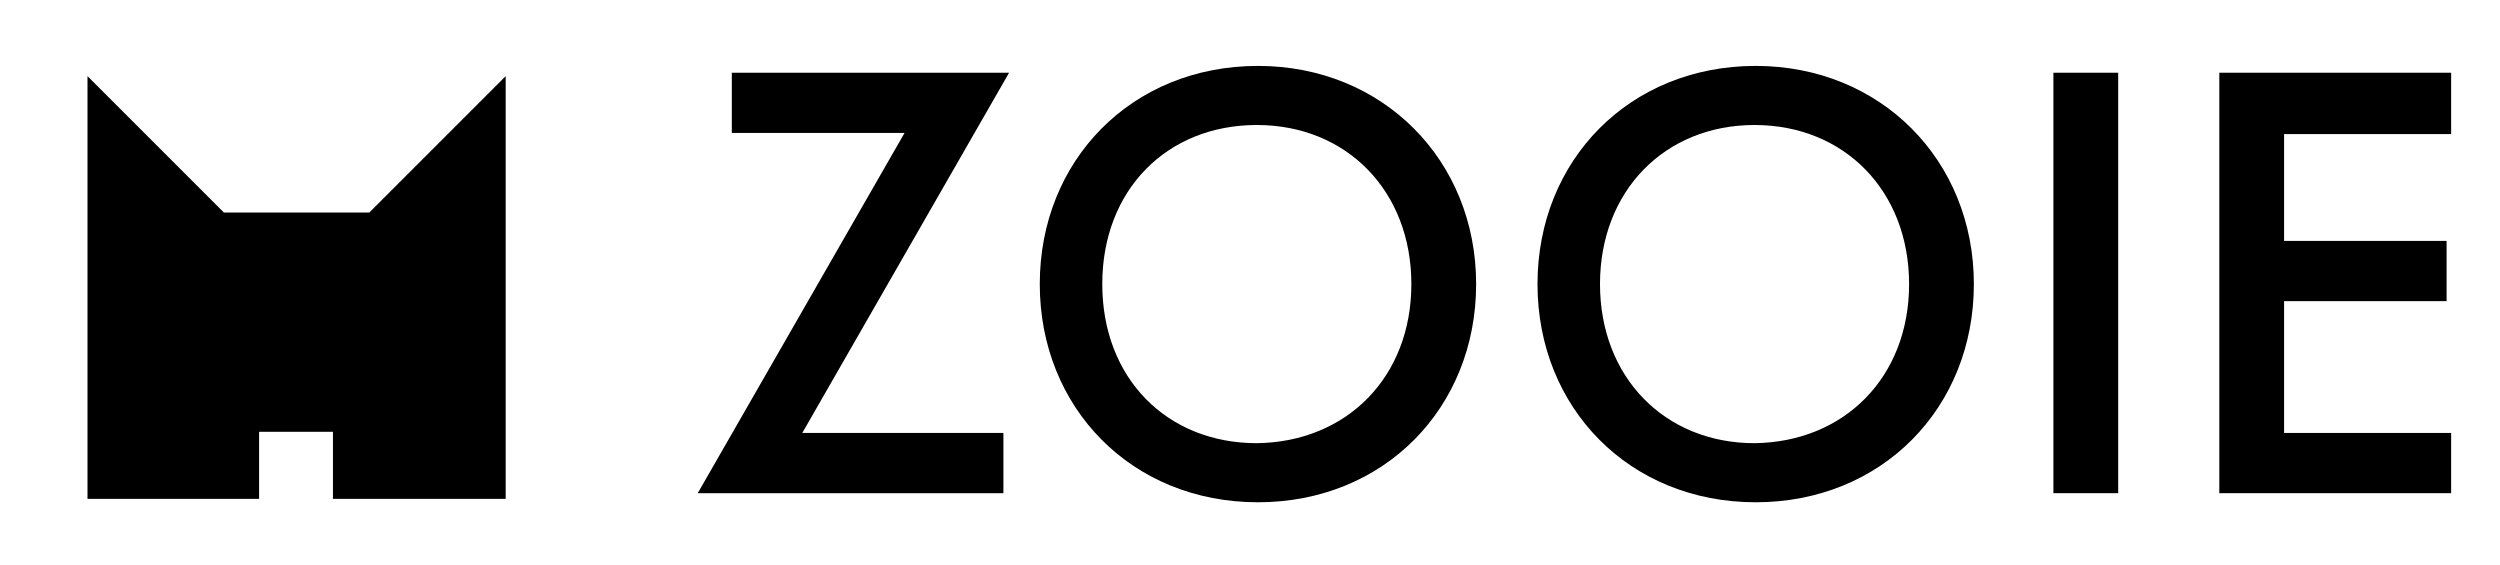
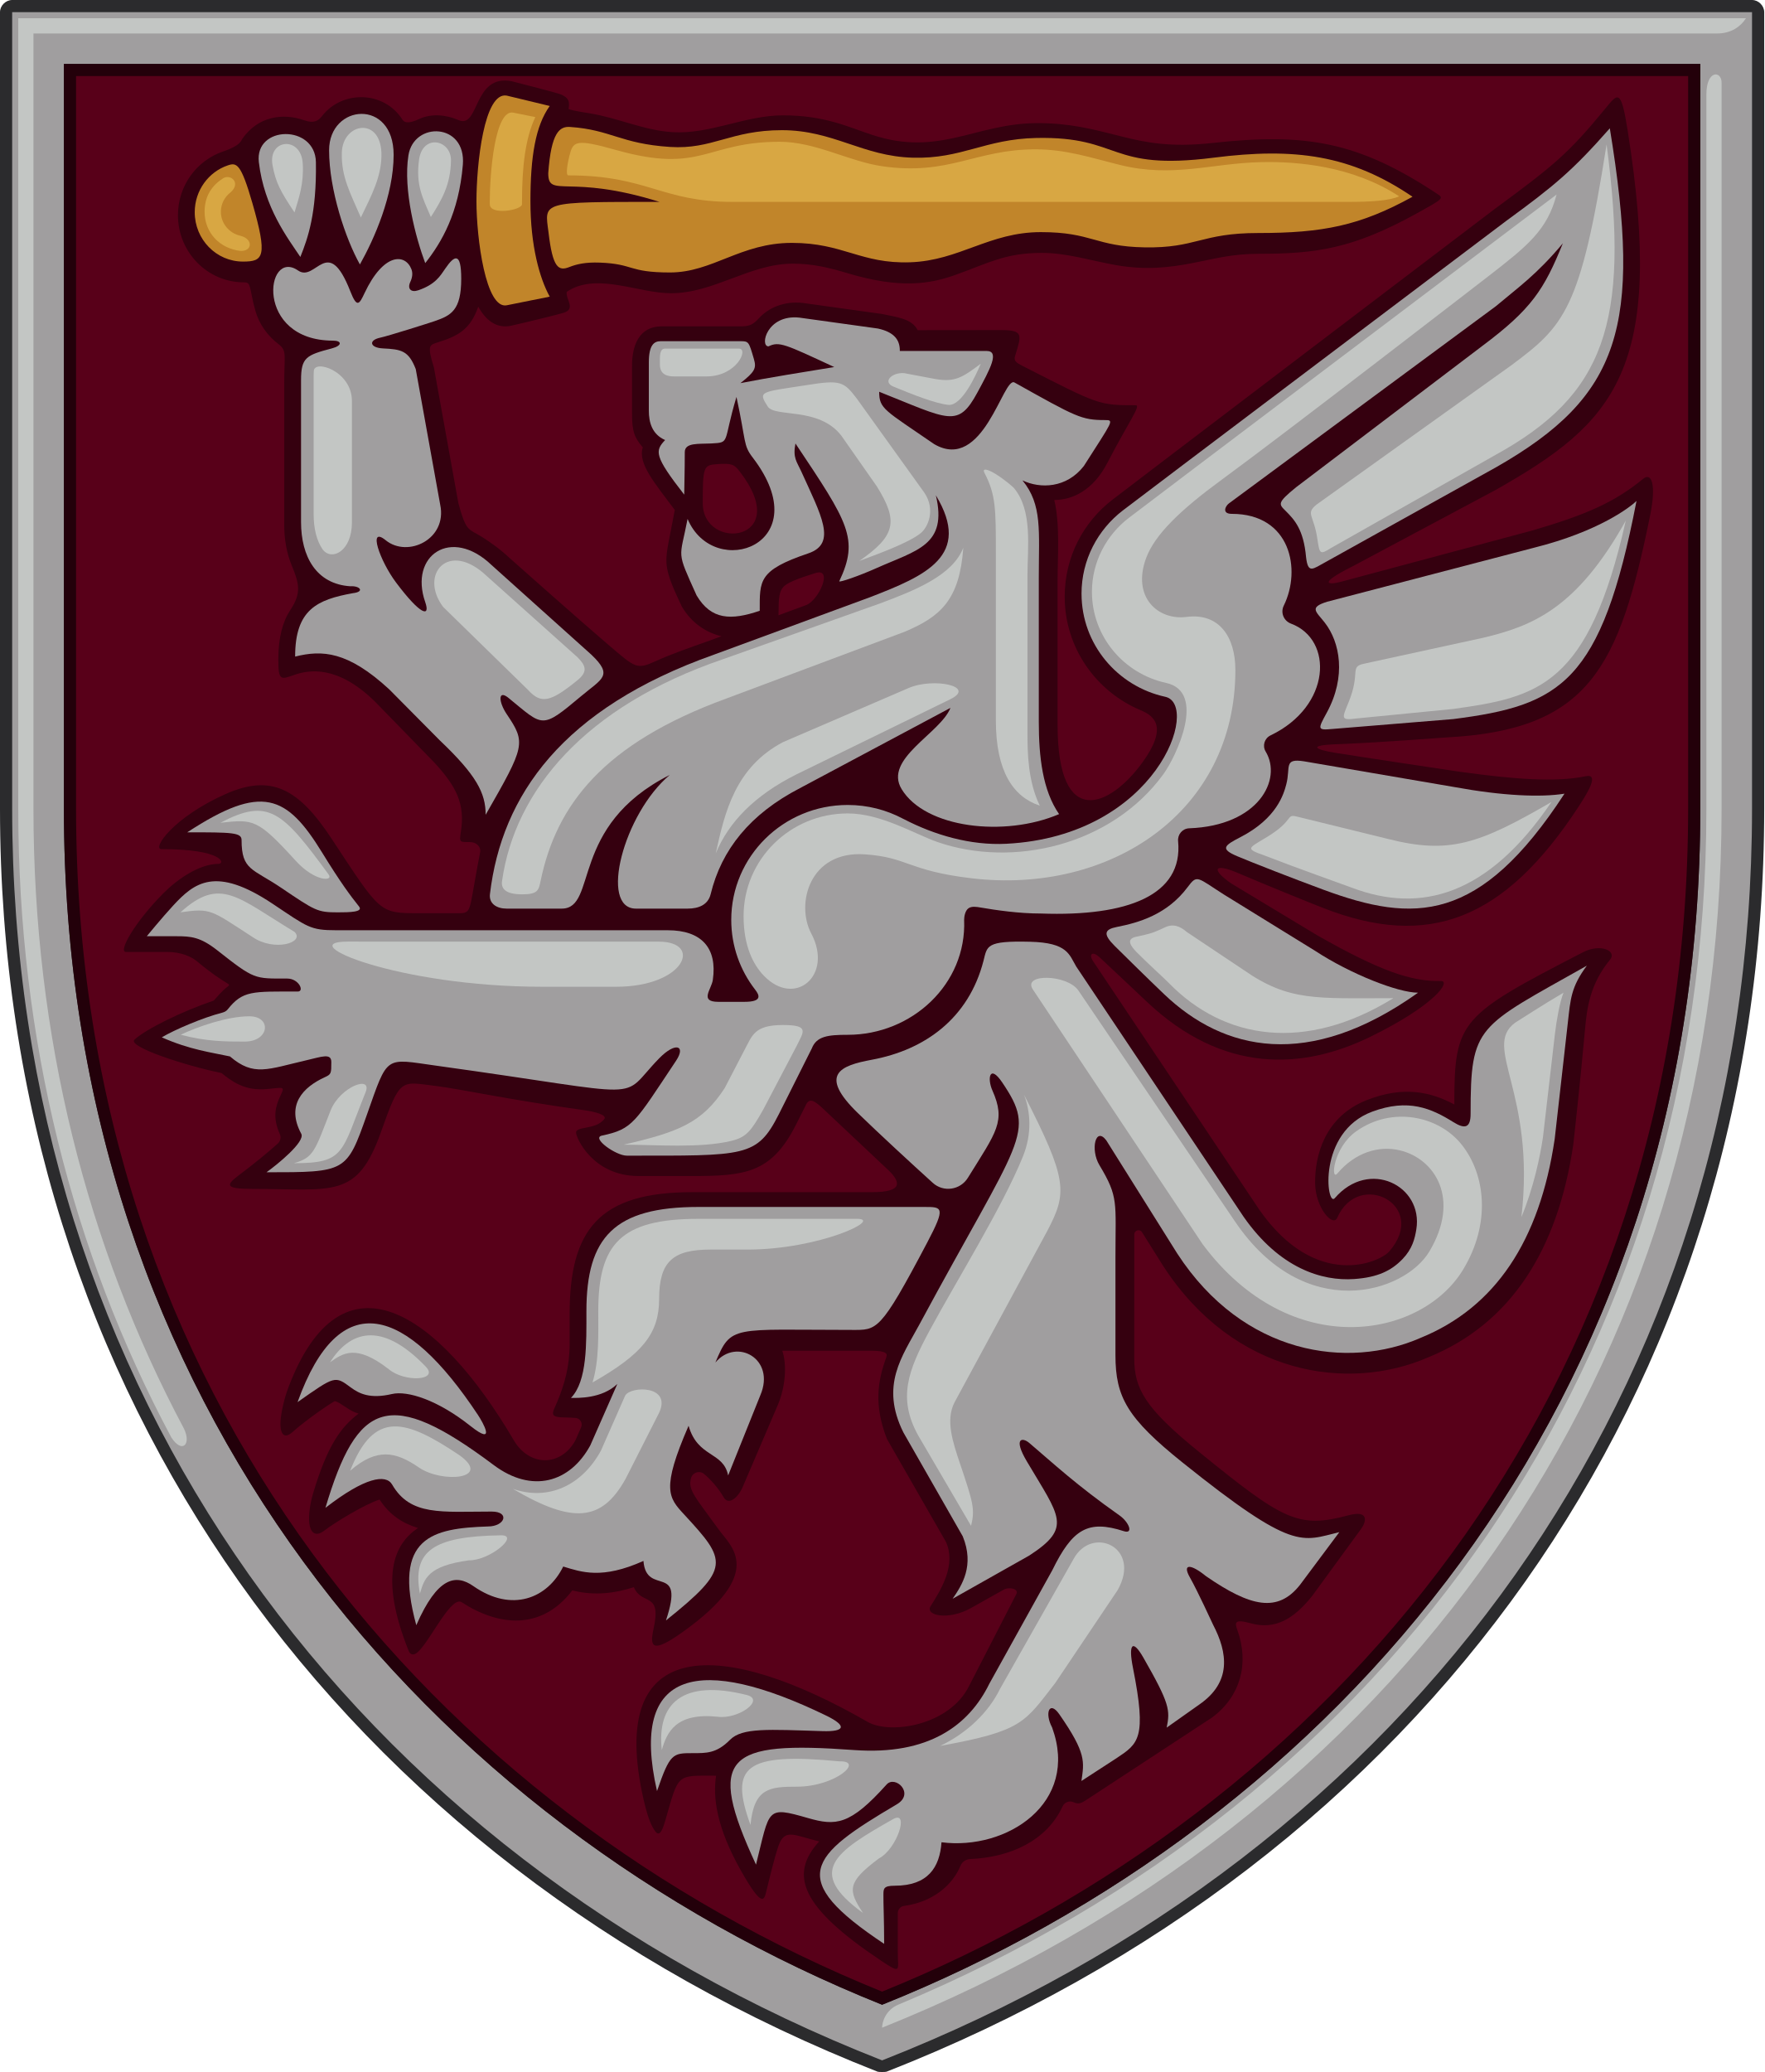
- <svg xmlns="http://www.w3.org/2000/svg" id="Слой_1" x="0px" y="0px" viewBox="0 0 220 49.7" style="enable-background:new 0 0 220 49.7;" xml:space="preserve">
-   <style type="text/css"> .st0{fill:none;stroke:#000000;stroke-width:4;stroke-miterlimit:10;} </style>
-   <g>
-     <path d="M70.6,38.1h17.7v5.3H61.4l18.2-31.7H64.4V6.4h24.4L70.6,38.1z" />
-     <path d="M129.9,25c0,10.9-8.1,19.2-19.2,19.2c-11.1,0-19.2-8.3-19.2-19.2s8.1-19.2,19.2-19.2C121.7,5.8,129.9,14.1,129.9,25z M124.2,25c0-8.2-5.7-14-13.6-14C102.7,11,97,16.7,97,25s5.7,14,13.6,14C118.5,38.9,124.2,33.2,124.2,25z" />
-     <path d="M173.7,25c0,10.9-8.1,19.2-19.2,19.2c-11.1,0-19.2-8.3-19.2-19.2s8.1-19.2,19.2-19.2C165.5,5.8,173.7,14.1,173.7,25z M168,25c0-8.2-5.7-14-13.6-14c-7.9,0-13.6,5.8-13.6,14s5.7,14,13.6,14C162.3,38.9,168,33.2,168,25z" />
-     <path d="M186.4,6.4v37h-5.7v-37H186.4z" />
-     <path d="M215.7,11.8h-14.7v9.4h14.3v5.3h-14.3v11.6h14.7v5.3h-20.4v-37h20.4V11.8z" />
-   </g>
-   <g>
-     <polygon points="32.5,18.7 19.7,18.7 7.7,6.7 7.7,43.9 22.8,43.9 22.8,38 29.3,38 29.3,43.9 44.5,43.9 44.5,6.7 " />
-   </g>
+ <svg xmlns="http://www.w3.org/2000/svg" version="1.1" x="0px" y="0px" viewBox="0 0 257.496 302.362" xml:space="preserve" id="svg368" width="257.496" height="302.362">
+   <defs id="defs372">
+ 	
+ 
+ 		
+ 		
+ 	
+ 			
+ 			
+ 		
+ 			
+ 		
+ 				
+ 				
+ 				
+ 				
+ 				
+ 				
+ 			
+ 				
+ 				
+ 			
+ 					
+ 					
+ 				
+ 					
+ 					
+ 				
+ 						
+ 						
+ 						
+ 						
+ 					
+ 						
+ 						
+ 					
+ 						
+ 					
+ 							
+ 							
+ 							
+ 							
+ 							
+ 							
+ 							
+ 							
+ 							
+ 							
+ 							
+ 							
+ 							
+ 						
+ 							
+ 							
+ 							
+ 							
+ 							
+ 							
+ 							
+ 							
+ 							
+ 							
+ 							
+ 							
+ 							
+ 							
+ 							
+ 							
+ 							
+ 							
+ 							
+ 							
+ 							
+ 							
+ 							
+ 							
+ 							
+ 							
+ 							
+ 							
+ 							
+ 							
+ 							
+ 						</defs>
+   <style type="text/css" id="style2">
+ 	.st0{fill:#580019;}
+ 	.st1{fill:#C1852A;}
+ 	.st2{fill:#D8A743;}
+ 	.st3{fill:#A09E9F;}
+ 	.st4{fill:#C3C6C4;}
+ 	.st5{fill:#2B2B2D;}
+ 	.st6{fill:#23000A;}
+ 	.st7{fill:#35000F;}
+ </style>
+   <path class="st5" d="M 1.3070601e-7,1.776 C 1.3070601e-7,0.831 0.831,2.45264e-7 1.776,2.45264e-7 H 255.72 c 0.945,0 1.776,0.831 1.776,1.776 V 118.007 c 0,85.611 -50.364,153.804 -128.099,184.311 -0.151,0.059 -1.147,0.059 -1.298,0 C 50.359,271.809 1.3070601e-7,203.612 1.3070601e-7,118.007 Z" id="path229" style="fill:#2b2b2d;stroke-width:0.601" />
+   <path class="st3" d="M 1.776,118.007 V 1.776 H 255.72 V 118.007 c 0,84.833 -49.871,152.4 -126.972,182.658 C 51.642,270.405 1.776,202.834 1.776,118.007 Z m 7.551,0 c 0,86.939 53.566,148.144 119.421,174.541 65.855,-26.397 119.421,-87.602 119.421,-174.541 V 9.326 H 9.327 Z" id="path231" style="fill:#a09e9f;stroke-width:0.601" />
+   <path class="st6" d="m 9.327,118.007 c 0,86.939 53.566,148.144 119.421,174.541 65.855,-26.397 119.421,-87.602 119.421,-174.541 V 9.326 H 9.327 Z" id="path233" style="fill:#23000a;stroke-width:0.601" />
+   <path class="st0" d="M 128.748,290.633 C 193.73,264.321 246.393,203.823 246.393,118.007 V 11.102 H 11.102 V 118.007 c 0,85.817 52.663,146.314 117.646,172.627 z" id="path235" style="fill:#580019;stroke-width:0.601" />
+   <path class="st4" d="M 2.664,118.007 V 2.664 H 254.832 c -0.725,1.164 -2.123,2.22 -4.183,2.22 H 4.883 V 118.007 c 0,33.258 7.781,63.818 21.949,90.437 1.165,2.364 -0.278,3.731 -1.827,1.313 C 10.564,182.747 2.664,151.74 2.664,118.007 Z" id="path237" style="fill:#c3c6c4;stroke-width:0.601" />
+   <path class="st4" d="M 251.277,12.065 V 118.007 c 0,81.78 -47.521,147.823 -122.529,177.889 0,-0.777 0.477,-2.574 2.38,-3.368 C 203.094,262.519 249.057,197.898 249.057,118.007 V 13.792 c 0,-3.632 2.22,-3.492 2.22,-1.727 z" id="path239" style="fill:#c3c6c4;stroke-width:0.601" />
+   <path style="fill:#35000f;stroke-width:0.601" id="path245" d="m 107.945,68.778 c -0.796,-1.027 -1.166,-1.196 -3.262,-1.05 -2.003,0.139 -2.112,0.366 -2.112,5.691 0,7.167 13.374,5.678 5.375,-4.641 z m 9.72,19.521 c 1.86,-0.705 4.03,-5.582 1.288,-4.654 -1.087,0.368 -3.76,1.116 -4.587,1.975 -0.635,0.66 -0.735,1.632 -0.735,3.941 0,0.076 -0.004,0.152 -0.013,0.227 z M 82.983,15.906 c 0.487,0.239 2.706,0.57 3.039,0.623 4.094,0.646 7.9,2.483 12.08,2.754 5.489,0.356 10.661,-2.451 16.16,-2.451 3.062,0 5.435,0.421 7.492,0.99 2.039,0.564 3.765,1.276 5.552,1.864 9.816,3.233 15.087,-1.717 24.112,-1.717 4.727,0 7.876,0.828 12.342,1.959 3.497,0.885 7.156,1.602 13.22,0.936 13.636,-1.498 21.205,-0.216 32.733,7.386 1.045,0.689 1.032,0.699 -2.973,2.914 -9.346,5.17 -14.791,5.871 -22.971,5.871 -4.085,0 -6.602,0.768 -9.9,1.39 -3.213,0.607 -6.6,1.027 -10.971,0.265 -3.624,-0.633 -7.124,-1.786 -10.842,-1.786 -5.365,0 -7.817,1.508 -12.56,3.195 -3.766,1.34 -8.027,2.087 -15.771,-0.225 -2.763,-0.825 -5.121,-1.4 -8.007,-1.4 -6.264,0 -11.517,4.318 -17.785,4.318 -4.698,0 -10.567,-2.952 -14.863,-0.431 -0.156,0.092 -0.275,0.173 -0.35,0.237 -0.168,1.098 1.353,2.441 -0.41,3.035 -0.624,0.21 -5.597,1.425 -7.672,1.89 -2.195,0.492 -3.755,-0.826 -4.833,-2.77 -1.182,3.399 -3.023,4.305 -5.987,5.23 -0.719,0.22 -0.972,0.381 -1.051,0.747 -0.099,0.455 0.055,1.271 0.563,2.888 l 3.571,19.796 c 0.816,3.009 1.195,3.574 1.959,4.072 0.433,0.283 0.984,0.539 1.761,1.045 0.794,0.517 2.402,1.6 3.754,2.897 0,0 10.627,9.442 14.368,12.623 4.004,3.404 4.135,3.718 6.983,2.417 2.282,-1.042 5.141,-2.027 7.762,-2.956 l 1.813,-0.667 c -2.164,-0.513 -4.313,-1.845 -5.788,-4.34 -0.843,-1.875 -2.166,-4.363 -2.244,-6.47 -0.031,-0.833 0.088,-1.714 0.308,-2.904 0.215,-1.164 0.531,-2.648 0.912,-4.713 -1.481,-1.982 -2.839,-3.687 -3.724,-5.17 -0.86,-1.44 -1.337,-2.765 -0.945,-3.961 -1.27,-1.469 -1.571,-2.422 -1.571,-4.92 v -7.045 c 0,-2.879 1.025,-5.7 4.319,-5.7 h 11.643 c 1.28,0 1.784,-0.345 2.56,-1.184 1.37,-1.481 3.576,-2.53 6.366,-2.235 l 11.6,1.616 c 2.131,0.467 4.337,0.648 5.203,2.363 l 12.203,-0.014 c 3.265,0 2.958,0.721 2.02,3.751 -0.221,0.714 0.082,0.968 1.154,1.515 11.099,5.664 11.038,5.699 16.448,5.699 0.824,0 -1.045,2.434 -4.127,8.391 -2.078,4.017 -5.079,5.438 -7.761,5.438 0.859,3.543 0.483,8.25 0.483,11.852 v 20.944 c 0,15.508 7.694,11.957 12.355,5.546 3.793,-5.218 1.788,-6.816 -0.213,-7.654 -6.51,-2.729 -11.102,-9.105 -11.102,-16.572 0,-5.798 2.712,-10.896 6.998,-14.179 0.37,-0.322 55.712,-42.365 55.712,-42.365 8.773,-6.446 10.853,-8.192 16.114,-14.592 1.897,-2.307 2.348,-3.127 3.312,2.909 5.64,35.317 -2.035,42.882 -19.223,52.64 l -20.883,11.145 c -5.103,2.551 -3.621,2.756 -1.79,2.283 l 28.065,-7.52 c 7.789,-2.283 11.951,-4.096 16.114,-7.52 1.249,-1.027 1.946,0.827 1.03,5.327 -4.521,22.202 -8.877,31.333 -29.766,32.407 0,0 -10.698,0.806 -15.89,0.985 -4.581,0.158 -3.044,0.806 -0.46,1.232 3.485,0.575 18.41,2.802 18.41,2.802 7.789,1.074 13.92,1.561 18.281,0.643 1.913,-0.403 0.609,1.942 -1.003,4.41 -10.877,16.651 -21.978,20.814 -37.286,14.816 -2.4,-0.94 -8.079,-3.24 -12.444,-5.103 -3.67,-1.567 -3.849,-0.448 -0.985,1.522 l 12.643,7.623 c 9.016,5.109 13.625,6.712 17.933,6.612 1.587,-0.037 -0.837,3.52 -10.219,8.115 -9.818,4.809 -21.472,5.555 -32.765,-5.17 -2.497,-2.372 -4.535,-4.272 -6.813,-6.408 -0.998,-0.936 -1.577,-0.489 -1.026,0.449 l 24.347,36.392 c 8.241,11.784 17.546,7.713 18.96,6.088 5.846,-6.72 -4.458,-12.072 -7.591,-4.91 -0.615,1.406 -3.171,-1.433 -3.223,-5.013 -0.059,-4.118 1.432,-9.758 7.541,-12.164 5.41,-2.131 9.375,-1.175 12.773,0.639 0,-12.288 0.869,-12.958 18.752,-22.198 2.651,-1.37 4.997,-0.168 3.994,1.047 -2.954,3.581 -3.397,7.115 -3.67,10.206 -0.627,7.072 -1.708,16.773 -1.708,16.773 -2.288,15.528 -9.205,26.185 -21.141,31.058 -11.701,5.105 -28.33,2.652 -38.709,-13.303 l -3.098,-4.94 c -0.324,-0.517 -1.123,-0.296 -1.128,0.314 -0.004,0.636 -0.008,18.047 -0.008,18.047 0,4.465 1.549,7.28 9.392,13.644 12.354,10.027 14.503,11.28 21.844,9.31 3.1,-0.832 2.619,0.962 1.881,1.97 l -7.109,9.74 c -2.728,3.455 -5.491,5.033 -9.045,4.033 -2.444,-0.688 -2.27,-0.009 -1.906,1.009 1.74,4.861 0.469,9.658 -3.694,12.747 l -17.726,11.616 c -1.243,0.796 -1.574,1.17 -2.506,0.745 -0.59,-0.269 -1.31,0.006 -1.582,0.595 -2.335,5.049 -7.642,7.442 -13.486,7.701 -0.619,0.028 -1.178,0.385 -1.414,0.958 -1.224,2.972 -4.172,5.333 -8.259,5.882 -0.551,0.074 -0.928,0.57 -0.902,1.129 v 5.638 c 0,2.644 0.62,3.268 -2.493,1.188 -11.608,-7.758 -13.439,-12.485 -8.982,-17.364 -3.692,-0.899 -5.018,-1.973 -5.945,0.666 -0.53,1.51 -1.284,4.612 -1.791,6.694 -0.311,1.279 -0.631,2.283 -3.649,-3.042 -3.649,-6.439 -4.137,-10.824 -3.66,-13.911 -5.841,0 -5.413,-0.439 -7.414,6.546 -0.75,2.619 -1.233,2.073 -1.861,0.943 -0.5,-0.899 -0.965,-2.504 -1.294,-3.946 -5.578,-24.428 11.717,-23.451 32.684,-11.4 3.303,1.898 11.982,0.537 14.827,-5.27 l 6.893,-13.406 c 0.366,-0.754 -1.088,-1.046 -1.819,-0.635 l -4.805,2.695 c -3.357,1.88 -6.755,1.082 -5.899,-0.271 1.579,-2.497 3.75,-6.04 2.236,-9.379 l -8.604,-15.001 c -1.967,-5.026 -1.326,-8.542 -0.118,-11.885 0.144,-0.398 0.068,-0.578 -0.159,-0.713 -0.309,-0.184 -0.93,-0.297 -2.005,-0.297 -5.972,0 -10.18,0 -12.998,0 0.681,2.037 0.49,5.227 -0.662,7.934 l -5.093,11.886 c -0.667,1.614 -2.09,2.819 -2.807,1.563 -0.761,-1.333 -1.923,-2.624 -2.856,-3.398 -0.669,-0.555 -1.67,-0.226 -1.905,0.61 -0.49,1.743 0.604,2.725 4.092,7.569 1.721,2.391 6.886,6.216 -5.356,14.919 -4.311,3.065 -4.821,2.259 -4.208,-0.478 1.243,-5.547 -1.721,-3.347 -2.874,-6.1 -2.801,0.922 -5.737,1.228 -8.645,0.552 l -0.335,-0.083 c -4.488,5.877 -10.762,5.262 -16.224,1.683 -1.744,-0.776 -5.153,7.074 -6.806,7.624 -0.401,0.134 -0.701,-0.09 -0.853,-0.471 -4.318,-10.791 -2.16,-15.588 1.361,-17.941 -2.187,-0.653 -4.15,-1.882 -5.603,-4.149 -2.125,0.658 -6.624,3.405 -8.069,4.525 -1.39,1.078 -2.062,0.142 -2.195,-1.076 -0.131,-1.196 0.131,-2.929 0.536,-4.289 2.118,-7.113 4.084,-9.726 6.656,-11.704 -1.121,-0.32 -1.849,-0.962 -2.803,-1.535 -0.226,-0.136 -0.438,-0.233 -0.664,-0.28 -0.658,0.308 -4.223,2.757 -6.131,4.473 -1.564,1.407 -1.876,-0.276 -1.799,-1.489 0.092,-1.451 0.593,-3.486 1.117,-4.883 7.794,-20.762 21.955,-11.089 32.941,7.617 2.252,3.835 6.827,3.896 8.98,0.016 l 0.842,-1.914 c 0.275,-0.625 -0.16,-1.328 -0.841,-1.372 -0.473,-0.03 -0.921,-0.061 -1.333,-0.061 -2.664,0 -2.012,-0.618 -1.317,-2.284 1.046,-2.509 1.812,-5.101 1.812,-8.458 v -4.322 c 0,-12.371 4.304,-17.822 17.902,-17.822 l 26.275,1.7e-4 c 4.582,0 4.042,-1.529 2.468,-3.097 l -9.807,-9.229 c -1.45,-1.326 -1.962,-1.374 -2.506,-0.09 l -1.327,2.635 c -3.571,7.048 -7.449,7.429 -15.238,7.429 -3.353,0 -3.017,0 -7.699,0 -6.714,0 -9.132,-5.609 -9.131,-6.345 0,-0.962 2.865,-0.358 4.124,-1.97 0.466,-0.597 -1.435,-1.081 -2.81,-1.273 -11.533,-1.612 -18.206,-3.117 -21.815,-3.561 -5.103,-0.627 -5.134,-1.277 -7.967,6.714 -3.491,9.848 -6.969,8.315 -18.749,8.315 -4.169,0 -3.859,-0.602 -1.931,-2.048 2.158,-1.619 4.138,-3.243 5.613,-4.565 0.393,-0.353 0.517,-0.92 0.299,-1.401 -1.107,-2.443 -0.611,-4.088 0.086,-5.583 0.627,-1.343 0.64,-1.25 -1.866,-0.985 -3.388,0.358 -5.34,-1.21 -6.728,-2.328 -5.282,-1.074 -13.773,-3.849 -12.708,-4.868 1.505,-1.44 6.892,-4.14 11.557,-5.695 0.487,-0.487 1.107,-1.347 2.059,-2.059 0.64,-0.479 -0.179,-0.089 -4.476,-3.67 -0.774,-0.645 -2.238,-1.379 -4.387,-1.379 H 18.379 c -1.164,0 1.234,-4.297 5.461,-8.558 2.062,-2.078 5.287,-4.297 8.057,-4.297 0.985,0 0.716,-2.149 -8.326,-2.149 -1.432,0 1.701,-4.655 9.4,-8.057 6.592,-2.913 10.582,-0.807 15.371,6.451 7.233,10.961 6.93,10.96 12.872,10.96 h 5.897 c 1.109,0 1.354,-0.339 1.655,-1.744 0.239,-1.115 0.762,-4.392 1.305,-7.103 0.179,-0.891 -0.578,-1.535 -1.487,-1.535 -1.461,0 -1.569,0.07 -1.327,-1.433 0.671,-4.163 -0.671,-6.714 -3.894,-10.206 l -8.622,-8.851 c -5.478,-5.383 -9.644,-4.652 -11.789,-3.906 -1.961,0.682 -2.329,0.911 -2.329,-2.24 0,-3.219 0.637,-5.549 1.772,-7.258 1.633,-2.46 1.273,-3.849 0.178,-6.493 -0.751,-1.813 -1.088,-3.857 -1.088,-5.889 V 55.933 c 0,-2.026 0.104,-3.216 0.057,-4.03 -0.043,-0.746 -0.21,-1.108 -0.748,-1.572 -1.843,-1.365 -2.986,-3.133 -3.507,-4.942 -0.472,-1.638 -0.6,-2.738 -0.79,-3.429 -0.165,-0.6 -0.328,-0.759 -0.887,-0.759 -5.378,0 -9.638,-4.442 -9.638,-9.798 0,-4.303 2.737,-7.995 6.596,-9.299 2.599,-0.877 2.639,-1.622 2.808,-1.863 2.328,-3.312 5.957,-3.774 9.042,-2.686 1.341,0.474 2.02,0.121 2.596,-0.627 2.887,-3.746 9.002,-3.75 11.727,0.537 0.3,0.472 0.969,0.59 2.417,-0.09 1.836,-0.862 3.974,-0.625 5.761,0.148 3.075,1.329 2.086,-6.746 7.747,-5.674 1.997,0.511 6.672,1.712 7.214,1.939 1.205,0.507 1.271,1.1 1.104,2.116 z" class="st7" />
+   <path class="st3" d="m 40.987,129.518 c -4.118,-2.781 -5.728,-2.512 -5.728,-6.934 0,-1.106 -1.407,-1.126 -7.927,-1.126 10.922,-7.143 14.517,-5.452 19.705,2.99 2.639,4.294 4.108,6.265 5.365,7.835 0.659,0.824 -1.399,0.854 -3.127,0.854 -2.962,0 -3.257,-0.221 -8.289,-3.62 z" id="path247" style="fill:#a09e9f;stroke-width:0.601" />
+   <path style="fill:#a09e9f;stroke-width:0.601" id="path249" d="m 136.343,64.804 c 7.203,4.215 10.066,-9.913 11.723,-8.988 9.043,5.051 9.765,5.484 13.227,5.484 1.361,0 1.134,0.072 -3.102,6.709 -2.525,3.246 -6.363,3.333 -8.957,2.092 2.921,3.556 2.385,7.386 2.385,14.214 v 21.012 c 0,5.118 0.557,10.004 2.961,13.475 -7.958,3.405 -19.545,2.055 -22.99,-3.659 -2.66,-4.412 5.672,-8.123 7.135,-11.845 l -21.981,11.721 c -7.285,3.775 -11.441,8.974 -13.018,15.459 -0.38,1.562 -1.752,2.115 -3.36,2.115 h -7.545 c -5.411,0 -1.81,-13.831 4.934,-19.506 -14.765,7.444 -10.45,19.506 -15.771,19.506 h -8.051 c -1.413,0 -2.588,-0.712 -2.422,-2.115 1.703,-14.39 10.561,-27.103 32.7,-34.948 l 22.811,-8.393 c 8.067,-3.129 14.895,-6.034 9.574,-14.857 1.729,7.307 -2.793,7.996 -8.646,10.615 -2.575,1.152 -5.454,2.138 -5.454,1.93 2.926,-6.204 1.33,-8.547 -6.394,-20.108 -0.41,2.097 0.193,2.635 0.822,4.024 2.912,6.434 5.306,10.57 1.05,12.011 -7.317,2.478 -7.086,3.958 -7.086,8.376 -4.173,1.422 -7.087,1.36 -9.219,-2.247 -3.021,-6.715 -2.465,-5.15 -1.312,-11.155 3.855,9.134 19.213,3.722 9.503,-8.961 -1.412,-1.843 -0.931,-2.206 -2.368,-8.841 -2.028,6.737 -0.824,6.636 -3.697,6.79 -1.806,0.097 -3.847,-0.165 -3.847,1.261 0,3.019 -0.082,5.116 -0.082,6.207 -4.416,-5.672 -4.277,-6.383 -2.788,-7.968 -1.906,-0.833 -2.376,-2.577 -2.376,-4.277 v -7.045 c 0,-2.516 0.738,-3.103 1.722,-3.103 h 11.643 c 1.23,0 1.23,0.084 1.968,2.6 0.395,1.347 0.164,1.845 -1.968,3.523 3.656,-0.726 10.041,-1.76 13.696,-2.349 -7.217,-3.355 -8.037,-3.774 -9.595,-3.019 -1.312,0 -0.246,-4.697 4.51,-4.194 l 11.458,1.593 c 2.296,0.503 3.226,1.593 3.198,3.271 h 12.652 c 1.968,0 0.537,2.619 -1.313,6.039 -2.854,5.275 -4.106,3.995 -14.351,-0.084 0,2.513 0.787,2.656 8.019,7.634 z" class="st3" />
+   <path style="fill:#a09e9f;stroke-width:0.601" id="path251" d="m 157.109,141.085 24.394,36.463 c 5.263,7.549 11.445,9.431 16.162,9.097 3.42,-0.243 5.402,-1.21 7.04,-2.908 1.439,-1.492 1.799,-2.988 2.019,-4.355 1.019,-6.353 -6.9,-10.354 -11.909,-4.534 -1.204,1.399 -2.58,-9.632 5.461,-12.623 5.274,-1.962 8.635,-0.487 11.852,1.523 1.714,1.071 2.515,0.82 2.515,-1.212 0,-13.023 0.942,-12.576 16.966,-21.618 -2.328,3.133 -2.383,4.891 -2.775,8.326 l -1.917,16.962 c -2.198,14.92 -8.717,24.593 -19.554,29.017 -10.6,4.652 -25.868,2.562 -35.535,-12.298 L 161.481,166.427 c -1.576,-2.124 -2.374,1.337 -1.012,3.602 2.822,4.69 2.338,5.352 2.338,13.458 v 14.257 c 0,6.137 1.71,9.197 9.805,15.688 16.299,13.07 17.367,11.459 22.871,10.152 l -5.745,7.697 c -3.229,4.09 -7.188,3.233 -13.728,-1.283 -2.146,-1.757 -3.54,-1.912 -2.323,0.219 1.074,1.88 3.357,6.849 3.357,6.849 2.163,4.135 2.73,8.415 -2.014,11.683 l -4.746,3.357 c 0.521,-2.548 0.449,-3.491 -3.405,-10.219 -1.584,-2.765 -2.208,-1.978 -1.518,1.49 2.058,10.34 0.805,11.056 -2.418,13.205 l -5.102,3.312 c 0.403,-2.82 0.738,-4.029 -3.217,-9.721 -1.457,-2.097 -2.19,-0.194 -1.063,1.911 4.036,11.047 -6.633,17.977 -16.143,16.753 -0.261,3.654 -1.958,6.342 -6.842,6.342 -1.624,0 -1.623,0.448 -1.635,1.259 -0.019,1.314 0.106,3.706 0.106,7.224 -14.346,-9.534 -11.003,-12.786 1.843,-20.359 2.698,-1.591 -0.229,-4.296 -1.486,-2.894 -5.362,5.981 -7.426,6.059 -11.48,4.894 -6.149,-1.767 -5.529,-1.381 -7.581,6.797 -7.377,-15.904 -4.375,-18.079 14.311,-16.72 10.869,0.791 16.766,-3.6 19.735,-9.66 l 9.198,-16.577 c 2.954,-6.043 5.237,-7.386 10.43,-5.707 1.482,0.479 0.76,-1.321 -0.604,-2.283 -6.379,-4.498 -9.602,-7.542 -13.183,-10.586 -1.015,-0.863 -2.389,-0.75 -0.358,2.686 4.79,8.102 6.686,9.629 0.358,13.742 l -11.19,6.311 c 1.362,-1.979 3.223,-4.834 1.48,-9.114 l -8.662,-15.152 c -3.426,-6.887 -0.179,-11.103 2.29,-15.684 14.879,-27.599 17.188,-27.887 12.138,-35.39 -1.853,-2.753 -2.215,-0.582 -1.443,1.154 2.008,4.518 0.615,5.996 -3.58,12.761 -1.106,1.784 -3.556,2.143 -5.112,0.735 -3.072,-2.78 -7.794,-7.132 -10.931,-10.177 -5.836,-5.664 -2.555,-6.944 2.02,-7.791 7.791,-1.443 14.14,-6.059 16.304,-14.428 0.562,-2.173 0.304,-2.957 6.82,-2.792 5.483,0.139 5.681,1.867 6.742,3.658 z" class="st3" />
+   <path style="fill:#a09e9f;stroke-width:0.601" id="path253" d="m 95.895,261.366 c -4.124,-18.058 6.427,-19.868 24.669,-11.023 3.22,1.561 2.652,2.375 -0.478,2.278 -7.963,-0.247 -11.76,-0.53 -13.538,1.269 -1.98,2.002 -3.461,1.942 -5.475,1.942 -2.887,0 -3.289,0.034 -5.178,5.535 z" class="st3" />
+   <path style="fill:#a09e9f;stroke-width:0.601" id="path255" d="m 43.431,204.609 c 6.144,-17.114 15.841,-13.972 26.338,1.886 0.673,1.017 2.772,4.669 -1.122,1.581 -4.786,-3.796 -9.186,-5.18 -11.451,-4.648 -3.175,0.745 -4.77,-0.054 -5.974,-0.945 -2.352,-1.741 -2.285,-1.741 -7.791,2.126 z" class="st3" />
+   <path style="fill:#a09e9f;stroke-width:0.601" id="path257" d="m 134.923,176.129 c 2.597,0 3.166,-0.032 0.401,5.21 -6.926,13.129 -7.288,12.733 -11.039,12.733 -17.468,0 -17.543,-0.799 -19.873,4.761 3.081,-3.682 8.829,-0.547 6.572,4.754 l -4.707,11.723 c -0.705,-3.534 -4.431,-2.551 -5.774,-7.251 -4.029,9.266 -2.914,10.49 -0.664,12.928 6.257,6.775 6.927,7.827 -2.637,15.478 2.869,-8.607 -2.865,-3.379 -3.288,-8.681 -6.066,2.719 -9.029,1.631 -11.709,0.815 -2.257,4.622 -7.477,6.797 -13.12,2.855 -2.536,-1.772 -5.222,-1.388 -8.324,5.709 -3.527,-12.914 2.377,-14.14 10.44,-14.409 2.539,0 3.245,-2.175 0.564,-2.175 -7.336,0 -11.85,0.68 -14.531,-3.942 -0.903,-1.558 -3.95,-1.088 -9.734,3.398 4.656,-15.632 9.311,-17.671 24.547,-6.253 5.596,4.194 11.145,2.583 14.107,-2.854 l 3.95,-8.972 c -2.257,2.175 -5.784,2.039 -6.771,2.039 2.398,-2.447 2.257,-8.02 2.257,-12.642 0,-10.836 4.091,-15.225 16.359,-15.225 z" class="st3" />
+   <path style="fill:#a09e9f;stroke-width:0.601" id="path259" d="m 157.854,86.647 c 0,-4.949 2.366,-9.353 6.044,-12.169 0.368,-0.321 55.948,-42.246 55.948,-42.246 7.002,-5.114 9.635,-7.287 15.116,-13.507 4.746,28.968 1.481,39.117 -16.513,49.412 l -24.957,13.876 c -1.88,1.007 -2.572,1.802 -2.865,-0.716 -0.358,-4.029 -1.701,-5.461 -2.954,-6.714 -1.023,-1.023 -1.343,-1.164 1.516,-3.491 l 27.174,-20.619 c 7.174,-5.361 9.006,-8.212 11.747,-14.972 -3.837,4.597 -6.555,6.464 -9.788,9.191 L 179.367,73.463 c -0.517,0.382 -1.07,1.522 0.419,1.522 8.598,0 10.18,8.139 7.589,13.391 -0.505,1.024 -0.011,2.232 1.06,2.631 6.213,2.316 5.888,12.05 -2.986,16.304 -0.897,0.43 -1.228,1.517 -0.714,2.369 2.448,4.064 -1.033,10.822 -11.168,11.192 -0.983,0.036 -1.709,0.9 -1.615,1.879 0.76,7.918 -7.416,11.004 -19.998,10.558 -3.287,0 -6.581,-0.494 -8.85,-0.88 -0.458,-0.078 -1.273,-0.235 -1.758,0.119 -0.474,0.346 -0.626,1.195 -0.625,1.682 0,0.002 0,0.005 0,0.007 0.382,9.367 -7.609,16.77 -16.995,16.77 -2.891,0 -4.543,0.203 -5.24,1.99 l -4.804,9.586 c -3.204,6.323 -4.831,6.059 -22.203,6.059 -1.587,0 -5.214,-2.586 -3.624,-2.926 4.545,-0.97 4.761,-1.835 10.821,-10.925 1.467,-2.201 -0.057,-2.81 -2.452,-0.363 -6.177,6.311 -0.476,5.523 -32.558,1.083 -7.576,-1.049 -6.996,-1.673 -10.116,7.162 -2.962,8.389 -3.033,8.394 -14.653,8.394 1.497,-1.067 5.701,-4.455 5.074,-5.619 -2.27,-4.217 0.282,-6.804 3.402,-8.236 0.976,-0.448 0.985,-0.537 0.985,-2.238 0,-1.343 -1.454,-0.756 -3.568,-0.269 -5.759,1.33 -7.738,2.434 -11.226,-0.543 -2.661,-0.582 -5.844,-0.96 -9.948,-2.786 1.877,-1.121 6.052,-2.892 8.773,-3.587 0.312,-0.08 0.626,-0.216 0.826,-0.468 2.223,-2.811 3.627,-2.628 10.246,-2.628 1.009,0 0.165,-1.894 -1.535,-1.894 -4.834,0 -4.745,0.179 -10.206,-4.118 -2.495,-1.963 -3.849,-2.059 -5.998,-2.059 -2.13,0 -2.775,0 -4.297,0 0,0 2.217,-2.706 3.85,-4.476 3.095,-3.355 6.177,-5.819 14.503,-0.269 5.144,3.43 5.461,3.872 9.31,3.872 h 48.373 c 4.968,0 7.251,2.618 6.58,7.249 -0.201,1.388 -2.014,3.198 0.806,3.198 1.082,0 2.41,0 3.802,0 2.644,0 2.207,-0.957 1.572,-1.776 -2.19,-2.823 -3.49,-6.353 -3.49,-10.183 0,-9.262 7.609,-16.77 16.995,-16.77 2.923,0 5.673,0.728 8.075,2.01 l 0.179,0.086 c 4.376,2.262 9.629,3.839 14.905,3.567 22.015,-1.136 28.361,-20.323 23.195,-21.448 -6.992,-1.523 -12.223,-7.676 -12.223,-15.034 z" class="st3" />
+   <path style="fill:#a09e9f;stroke-width:0.601" id="path261" d="m 193.722,87.805 30.127,-7.864 c 9.628,-2.405 14.184,-6.028 15.008,-6.835 -5.129,26.609 -11.128,29.82 -26.719,31.825 l -17.721,1.45 c -2.167,0.195 -2.078,0.021 -0.773,-2.369 2.902,-5.316 1.92,-10.313 -0.277,-13.14 -1.279,-1.646 -2.373,-2.222 0.355,-3.067 z" class="st3" />
+   <path style="fill:#a09e9f;stroke-width:0.601" id="path263" d="m 187.738,114.467 c 0.664,-2.527 -0.441,-3.851 2.62,-3.364 l 21.99,3.762 c 6.992,1.28 12.556,1.512 15.998,0.954 -12.38,19.012 -21.987,18.888 -35.18,14.016 -4.443,-1.641 -10.38,-3.955 -12.581,-4.887 -2.557,-1.082 -1.888,-1.569 0.47,-2.787 5.309,-2.742 6.313,-6.287 6.683,-7.695 z" class="st3" />
+   <path style="fill:#a09e9f;stroke-width:0.601" id="path265" d="m 173.345,129.454 c 1.408,-1.885 1.347,-1.427 5.286,1.08 l 13.316,8.216 c 5.192,3.402 12.122,6.111 15.027,6.111 -16.029,11.421 -28.404,8.476 -37.047,0.235 -2.386,-2.275 -6.08,-5.91 -7.255,-7.082 -1.71,-1.707 -1.482,-2.386 0.336,-2.744 3.158,-0.622 7.328,-1.786 10.336,-5.815 z" class="st3" />
+   <path style="fill:#a09e9f;stroke-width:0.601" id="path267" d="m 86.317,95.538 c 3.232,3.081 1.57,3.475 -1.518,6.067 -5.857,4.914 -5.465,4.41 -10.594,0.23 -1.526,-1.244 -1.462,0.573 -0.246,2.38 2.833,4.208 2.699,4.61 -3.075,14.682 0,-3.171 -1.343,-5.774 -6.714,-10.877 l -7.356,-7.421 c -6.073,-5.605 -9.812,-5.765 -13.737,-4.786 0,-6.861 3.2,-8.309 8.432,-9.253 1.785,-0.205 1.01,-1.105 -0.369,-1.007 -4.985,-0.315 -7.201,-4.343 -7.201,-9.379 V 55.5 c 0,-3.336 0.745,-3.676 4.493,-4.658 1.551,-0.407 1.477,-1.133 0.185,-1.133 -11.515,0 -9.885,-13.539 -5.117,-10.238 2.613,1.809 4.321,-5.427 7.635,3.048 0.968,2.475 1.309,1.877 2.058,0.284 2.788,-5.932 5.95,-5.836 6.854,-3.523 0.227,0.581 0.137,1.226 -0.16,1.861 -0.473,1.009 0.111,1.582 1.165,1.219 2.498,-0.86 3.188,-2.069 3.955,-3.19 1.307,-1.909 2.312,-2.47 2.312,1.507 0,4.623 -1.485,5.357 -3.879,6.184 -0.81,0.28 -6.771,2.167 -7.945,2.415 -1.748,0.369 -1.521,1.472 0.385,1.566 2.693,0.132 3.754,0.315 4.801,3.022 l 3.57,19.791 c 1.067,5.035 -4.744,7.79 -7.95,5.186 -2.671,-2.17 -0.86,3.01 1.503,6.161 3.618,4.824 5.04,5.1 4.258,2.855 -2.374,-6.812 3.789,-11.055 9.698,-5.39 z" class="st3" />
+   <path style="fill:#a09e9f;stroke-width:0.601" id="path269" d="m 67.555,24.065 c -0.594,7.033 -3.084,11.282 -5.49,14.331 -1.374,-3.666 -3.251,-10.662 -2.452,-15.726 0.789,-5.007 8.462,-4.758 7.942,1.395 z" class="st3" />
+   <path style="fill:#a09e9f;stroke-width:0.601" id="path271" d="M 46.109,23.667 C 46.223,31.127 44.946,34.728 43.838,37.497 41.991,34.728 38.564,30.318 37.781,23.659 c -0.634,-5.394 8.244,-5.529 8.328,0.008 z" class="st3" />
+   <path style="fill:#a09e9f;stroke-width:0.601" id="path273" d="m 57.453,22.587 c 0,5.905 -2.836,12.296 -4.922,16.002 -2.086,-3.706 -4.497,-10.891 -4.497,-16.658 0,-6.778 9.419,-7.605 9.419,0.656 z" class="st3" />
+   <path style="fill:#c3c6c4;stroke-width:0.601" id="path279" d="m 43.19,125.641 c 2.763,3.034 5.523,2.997 4.78,1.979 -6.809,-9.328 -8.821,-11.214 -15.804,-7.555 4.834,-0.523 5.382,-0.618 11.024,5.577 z" class="st4" />
+   <path style="fill:#c3c6c4;stroke-width:0.601" id="path281" d="m 104.739,250.518 c -6.116,-0.62 -7.401,2.267 -8.145,4.864 -0.751,-6.781 2.984,-10.393 12.393,-8.037 2.766,0.693 -1.238,3.602 -4.248,3.173 z" class="st4" />
+   <path style="fill:#c3c6c4;stroke-width:0.601" id="path283" d="m 140.601,79.919 c -0.55,7.666 -3.348,10.07 -8.579,12.279 l -26.043,9.749 c -17.896,6.544 -24.762,15.476 -27.071,26.586 -0.29,1.397 -0.404,1.976 -2.708,1.976 -2.27,0 -3.126,-0.738 -2.919,-1.976 1.876,-13.129 12.027,-25.426 32.228,-32.332 l 22.924,-8.138 c 5.068,-1.897 10.614,-4.076 12.168,-8.144 z" class="st4" />
+   <path style="fill:#c3c6c4;stroke-width:0.601" id="path285" d="m 151.766,117.568 c -3.865,-1.269 -6.415,-4.99 -6.415,-12.442 V 80.773 c 0,-6.467 0,-8.547 -1.642,-11.726 -0.673,-1.211 1.642,-0.219 4.244,2.126 2.805,3.295 2.013,8.751 2.013,12.731 v 23.162 c 0,2.814 0.074,6.963 1.799,10.502 z" class="st4" />
+   <path style="fill:#c3c6c4;stroke-width:0.601" id="path287" d="m 107.839,50.869 c 1.491,0 -0.312,4.061 -4.719,4.061 h -4.741 c -0.868,0 -2.066,-0.2 -2.066,-1.736 v -0.819 c 0,-1.384 0.43,-1.506 0.797,-1.506 z" class="st4" />
+   <path style="fill:#c3c6c4;stroke-width:0.601" id="path289" d="m 125.427,81.855 c 5.283,-3.68 5.75,-5.749 2.545,-10.891 l -5.17,-7.382 c -3.286,-4.274 -9.715,-2.604 -10.756,-4.274 -1.437,-2.244 -1.078,-2.065 5.674,-3.106 4.992,-0.808 5.443,-0.529 7.363,2.002 l 9.833,13.695 c 1.669,2.471 0.538,5.014 -0.505,5.877 -1.776,1.471 -6.622,3.19 -8.985,4.079 z" class="st4" />
+   <path style="fill:#c3c6c4;stroke-width:0.601" id="path291" d="m 104.469,124.53 c 1.318,-6.051 2.859,-12.558 9.811,-16.231 l 18.297,-7.879 c 3.647,-1.603 10.017,-0.267 6.104,1.628 l -22.439,10.958 c -6.158,3.079 -9.901,7.013 -11.773,11.524 z" class="st4" />
+   <path style="fill:#c3c6c4;stroke-width:0.601" id="path293" d="m 130.409,56.42 c -1.657,-0.675 -0.255,-2.104 1.548,-1.97 l 4.607,0.868 c 2.805,0.467 3.873,-0.2 6.585,-2.244 -0.73,1.764 -2.788,6.169 -4.704,6.007 -1.804,-0.152 -5.171,-1.478 -8.036,-2.661 z" class="st4" />
+   <path style="fill:#c3c6c4;stroke-width:0.601" id="path295" d="m 47.108,80.201 c -0.887,-1.279 -1.33,-3.041 -1.33,-5.173 V 54.8 c 0,-0.229 0.007,-0.435 0.021,-0.623 0,-1.803 5.567,-0.067 5.567,4.34 v 17.731 c 0,4.14 -2.903,5.676 -4.258,3.952 z" class="st4" />
+   <path style="fill:#c3c6c4;stroke-width:0.601" id="path297" d="m 84.275,99.274 c -3.898,3.156 -5.273,3.535 -7.209,1.399 L 64.693,88.584 c -3.586,-4.715 0.754,-9.856 6.364,-4.514 l 13.256,11.863 c 1.128,1.153 1.576,2.035 -0.037,3.34 z" class="st4" />
+   <path style="fill:#c3c6c4;stroke-width:0.601" id="path299" d="m 91.241,203.671 c 0.769,-1.443 6.84,-1.558 4.965,2.482 l -4.906,9.667 c -3.463,6.204 -7.663,6.604 -16.448,1.443 5.172,1.797 10.085,-0.488 12.855,-5.571 z" class="st4" />
+   <path style="fill:#c3c6c4;stroke-width:0.601" id="path301" d="m 125.078,177.861 c 3.896,0 -5.483,4.487 -16.016,4.487 h -5.354 c -5.483,0 -7.503,1.731 -7.503,7.214 0,5.043 -2.448,8.046 -9.722,12.178 0.978,-3.233 0.838,-7.075 0.838,-10.385 0,-9.812 3.247,-13.493 14.628,-13.493 z" class="st4" />
+   <path style="fill:#c3c6c4;stroke-width:0.601" id="path303" d="m 163.114,232.061 -9.081,13.514 c -4.518,5.814 -4.758,7.015 -16.813,9.202 3.948,-1.887 7.059,-4.897 8.726,-8.299 l 10.73,-18.946 c 2.685,-5.013 10.026,-1.746 6.437,4.53 z" class="st4" />
+   <path style="fill:#c3c6c4;stroke-width:0.601" id="path305" d="m 149.457,159.734 c 6.415,12.517 6.325,14.308 3.403,19.886 l -13.55,25.039 c -1.322,2.599 -0.253,5.76 0.818,8.947 1.867,5.555 2.225,6.63 1.599,9.047 l -7.699,-13.16 c -3.044,-5.461 -1.49,-9.499 1.646,-15.316 3.867,-7.172 10.632,-18.017 13.623,-25.403 1.361,-3.36 1.112,-6.565 0.16,-9.04 z" class="st4" />
+   <path style="fill:#c3c6c4;stroke-width:0.601" id="path307" d="m 96.152,137.413 c 6.471,0 3.822,6.583 -6.247,6.583 H 79.184 c -21.167,0 -36.614,-6.591 -28.427,-6.591 0.165,0.005 45.396,0.008 45.396,0.008 z" class="st4" />
+   <path style="fill:#c3c6c4;stroke-width:0.601" id="path309" d="m 48.254,162.05 c 1.398,-3.496 6.143,-5.224 5.104,-2.657 -3.566,8.81 -2.944,10.351 -10.464,10.351 2.937,-0.839 3.044,-1.79 5.359,-7.695 z" class="st4" />
+   <path style="fill:#c3c6c4;stroke-width:0.601" id="path311" d="m 42.998,135.995 c 1.538,1.538 -2.954,2.954 -6.177,0.716 -6.088,-3.939 -5.998,-4.208 -10.474,-3.581 5.819,-5.282 8.326,-2.149 16.651,2.865 z" class="st4" />
+   <path style="fill:#c3c6c4;stroke-width:0.601" id="path313" d="m 35.711,151.997 c -2.775,0 -5.604,0 -9.333,-1.002 2.565,-1.213 6.849,-2.69 10.004,-2.69 3.329,0 2.954,3.693 -0.671,3.693 z" class="st4" />
+   <path style="fill:#c3c6c4;stroke-width:0.601" id="path315" d="m 111.47,142.364 c -1.522,-1.593 -2.939,-4.288 -2.939,-8.681 0,-8.253 6.786,-14.982 15.206,-14.982 4.875,0 9.833,3.043 13.082,4.17 10.995,3.813 25.404,0.528 32.989,-9.904 1.873,-2.576 6.348,-12.014 0.386,-13.312 -6.206,-1.352 -10.821,-6.805 -10.821,-13.294 0,-4.367 2.127,-8.293 5.388,-10.79 0.366,-0.319 62.43,-47.182 62.43,-47.182 -1.339,5.19 -4.292,7.532 -9.942,11.91 0,0 -29.488,22.797 -38.952,29.718 -5.949,4.351 -9.742,7.981 -11.011,11.414 -2.117,5.725 1.746,9.131 5.908,8.594 4.692,-0.605 7.117,2.838 7.117,7.756 0,20.712 -18.263,32.798 -38.54,30.38 -9.344,-1.114 -9.235,-3.069 -15.577,-3.491 -8.057,-0.537 -10.071,7.251 -7.788,11.548 3.267,6.151 -2.417,10.877 -6.936,6.146 z" class="st4" />
+   <path style="fill:#c3c6c4;stroke-width:0.601" id="path317" d="m 114.284,149.578 c 3.916,0 3.005,0.979 1.993,3.049 l -4.875,9.283 c -1.752,3.107 -2.449,4.038 -4.619,4.566 -4.58,1.115 -11.021,0.568 -15.768,0.566 8.065,-1.845 11.47,-3.217 14.754,-8.251 l 2.897,-5.578 c 1.145,-2.123 1.424,-3.636 5.619,-3.636 z" class="st4" />
+   <path style="fill:#c3c6c4;stroke-width:0.601" id="path319" d="m 234.49,21.071 c 3.449,26.184 -0.378,36.591 -16.223,45.319 L 194.297,79.953 c -1.612,1.007 -1.689,0.963 -2.014,-1.276 -0.517,-3.559 -1.766,-3.692 -0.14,-5.035 l 28.496,-20.373 c 7.657,-5.723 10.075,-8.051 13.851,-32.198 z" class="st4" />
+   <path style="fill:#c3c6c4;stroke-width:0.601" id="path321" d="m 237.296,75.965 c -5.44,24.104 -12.712,25.761 -25.21,27.494 l -14.079,1.383 c -2.41,0.322 -2.119,-0.034 -1.159,-2.396 1.746,-4.297 0.134,-5.103 2.148,-5.573 l 17.495,-3.807 c 7.113,-1.703 13.625,-4.208 20.805,-17.1 z" class="st4" />
+   <path style="fill:#c3c6c4;stroke-width:0.601" id="path323" d="m 184.964,122.118 c 3.961,-2.417 2.686,-3.357 4.298,-2.964 l 13.304,3.265 c 8.962,2.275 13.262,0.778 23.882,-5.389 -9.253,13.654 -19.068,16.31 -29.096,12.525 -1.106,-0.418 -8.304,-2.961 -12.688,-4.676 -3.026,-1.072 -2.511,-1.045 0.3,-2.76 z" class="st4" />
+   <path style="fill:#c3c6c4;stroke-width:0.601" id="path325" d="m 169.992,135.345 c 1.218,-0.59 2.205,-0.22 3.228,0.658 l 8.308,5.551 c 6.633,4.623 10.619,4.107 21.84,4.107 -12.823,7.914 -24.645,6.111 -32.76,-2.204 -0.72,-0.738 -3.389,-3.154 -4.709,-4.508 -0.867,-0.89 -1.563,-1.886 -0.164,-2.23 0.736,-0.181 1.905,-0.371 2.793,-0.73 0.527,-0.213 1.011,-0.425 1.463,-0.644 z" class="st4" />
+   <path style="fill:#c3c6c4;stroke-width:0.601" id="path327" d="m 222.058,177.609 c 2.12,-18.249 -5.758,-24.784 -0.923,-28.365 1.68,-1.038 3.581,-2.327 7.072,-4.386 -0.55,1.342 -1.038,4.129 -1.253,5.998 -0.435,3.78 -1.753,15.12 -1.753,15.12 -0.414,2.805 -1.365,7.35 -3.142,11.634 z" class="st4" />
+   <path style="fill:#c3c6c4;stroke-width:0.601" id="path329" d="m 157.398,144.547 22.838,33.672 c 10.202,15.093 24.789,10.437 28.382,4.417 4.608,-7.721 0.789,-13.565 -4.314,-14.772 -3.062,-0.724 -6.49,0.295 -9.104,3.374 -1.012,1.192 -0.654,-3.732 2.748,-6.149 5.226,-3.713 12.055,-2.265 15.41,1.965 3.455,4.356 4.278,11.483 0.18,18.234 -6.092,10.033 -25.14,13.533 -38.002,-3.719 l -24.775,-37.165 c -1.62,-2.383 5.017,-2.238 6.637,0.144 z" class="st4" />
+   <path style="fill:#c3c6c4;stroke-width:0.601" id="path331" d="m 67.061,212.357 c 4.844,3.472 -2.501,4.14 -5.925,1.787 -3.396,-2.335 -6.144,-2.899 -10.03,0.479 3.504,-8.949 8.091,-7.532 15.954,-2.266 z" class="st4" />
+   <path style="fill:#c3c6c4;stroke-width:0.601" id="path333" d="m 122.553,257.032 c 3.615,-0.096 -0.592,3.663 -6.186,3.694 -4.02,0 -6.303,0.159 -6.83,5.582 -3.09,-8.513 -0.898,-10.613 13.016,-9.277 z" class="st4" />
+   <path style="fill:#c3c6c4;stroke-width:0.601" id="path335" d="m 56.745,199.805 c -4.834,-3.751 -6.709,-2.308 -8.585,-1.01 2.814,-4.4 7.359,-6.276 13.995,0.649 1.951,2.036 -3.102,2.308 -5.41,0.361 z" class="st4" />
+   <path style="fill:#c3c6c4;stroke-width:0.601" id="path337" d="m 68.435,227.695 c -5.991,0.822 -6.505,2.672 -7.145,4.861 -1.154,-6.204 1.876,-8.368 11.831,-8.512 2.82,-0.041 -1.666,3.712 -4.686,3.651 z" class="st4" />
+   <path style="fill:#c3c6c4;stroke-width:0.601" id="path339" d="m 128.296,271.187 c -4.738,3.538 -4.511,4.652 -2.336,7.971 -8.364,-6.06 -4.091,-8.905 4.407,-13.706 2.407,-1.36 0.56,4.372 -2.071,5.736 z" class="st4" />
+   <path class="st4" d="m 52.669,31.736 c -1.558,-3.6 -2.872,-5.937 -2.779,-9.454 0.118,-4.47 5.914,-5.352 5.784,0.512 -0.067,3.015 -1.324,5.501 -3.005,8.942 z" id="path343" style="fill:#c3c6c4;stroke-width:0.601" />
+   <path class="st4" d="m 62.886,31.669 c -1.202,-2.804 -2.223,-4.661 -1.725,-8.346 0.523,-3.867 4.73,-2.932 4.663,0.139 -0.077,3.538 -1.336,5.681 -2.938,8.207 z" id="path345" style="fill:#c3c6c4;stroke-width:0.601" />
+   <path class="st4" d="m 42.986,31.001 c -2.082,-3.113 -2.741,-4.368 -3.205,-6.872 -0.717,-3.869 4.172,-4.337 4.407,-0.267 0.17,2.945 -0.531,4.901 -1.202,7.139 z" id="path347" style="fill:#c3c6c4;stroke-width:0.601" />
+   <path style="fill:#c1852a;stroke-width:0.601" id="path353" d="m 96.264,29.462 c -13.268,-4.162 -16.243,-0.444 -16.243,-4.187 0.422,-5.981 1.678,-6.85 3.167,-6.749 6.003,0.407 7.355,2.445 14.602,2.916 6.196,0.402 8.839,-2.446 16.329,-2.446 7.524,0 11.761,3.814 19.114,4.016 7.166,0.197 10.52,-2.729 18.041,-2.879 12.476,-0.25 10.396,4.853 25.846,2.879 11.875,-1.517 20.088,-0.393 29.045,5.699 -7.681,4.242 -13.142,5.293 -22.539,5.293 -8.328,0 -9.015,2.225 -16.564,2.094 -7.215,-0.125 -7.659,-2.225 -15.148,-2.225 -7.524,0 -11.881,4.156 -19.065,4.402 -7.222,0.247 -9.75,-2.832 -17.273,-2.832 -7.489,0 -11.577,4.318 -17.785,4.318 -6.127,0 -5.227,-1.25 -10.236,-1.439 -2.111,-0.08 -3.41,0.231 -4.443,0.642 -1.587,0.632 -2.446,0.176 -3.058,-5.092 -0.574,-4.452 -1.278,-4.411 16.211,-4.411 z M 80.237,15.466 c -2.079,2.895 -2.817,7.39 -2.817,13.911 0,6.521 1.354,11.267 2.817,13.911 l -6.264,1.259 c -3.077,0.63 -4.431,-9.767 -4.431,-15.17 0,-5.402 1.108,-16.051 4.431,-15.422 z M 28.423,30.971 c 0,-3.187 2.024,-5.89 4.83,-6.839 1.278,-0.431 1.91,-0.312 3.582,5.496 2.261,7.858 1.622,8.544 -1.371,8.544 -3.889,0 -7.041,-3.224 -7.041,-7.201 z" class="st1" />
+   <path class="st2" d="m 106.917,29.462 c -10.385,0 -12.444,-3.869 -23.962,-3.869 -0.478,0 -0.038,-2.089 0.141,-2.806 0.552,-2.207 0.85,-2.576 6.889,-0.88 12.481,3.504 12.999,-1.218 23.825,-1.218 5.222,0 10.091,2.869 14.984,3.574 9.74,1.402 13.567,-2.472 22.321,-2.472 4.536,0 8.128,1.238 12.412,2.292 7.685,1.891 13.295,-0.263 20.542,-0.424 5.212,-0.116 13.301,0.522 20.144,4.988 -1.368,0.637 -4.104,0.816 -7.416,0.816 z m -30.728,0.033 0.001,0.31 c 0,0.868 -4.699,1.669 -4.699,0 l -0.006,-0.31 c 0,-4.23 0.75,-13.712 3.488,-13.045 l 3.16,0.635 C 76.662,20.21 76.189,24.359 76.189,29.495 Z m -46.329,1.407 c 0,-2.335 1.117,-3.892 2.77,-4.928 1.132,-0.574 2.544,0.759 1.028,2.09 -0.871,0.663 -1.42,1.697 -1.42,2.838 0,1.686 1.202,3.138 2.857,3.505 1.882,0.473 1.749,2.276 0.012,2.209 -3.021,-0.339 -5.247,-2.65 -5.247,-5.714 z" id="path355" style="fill:#d8a743;stroke-width:0.601" />
</svg>
